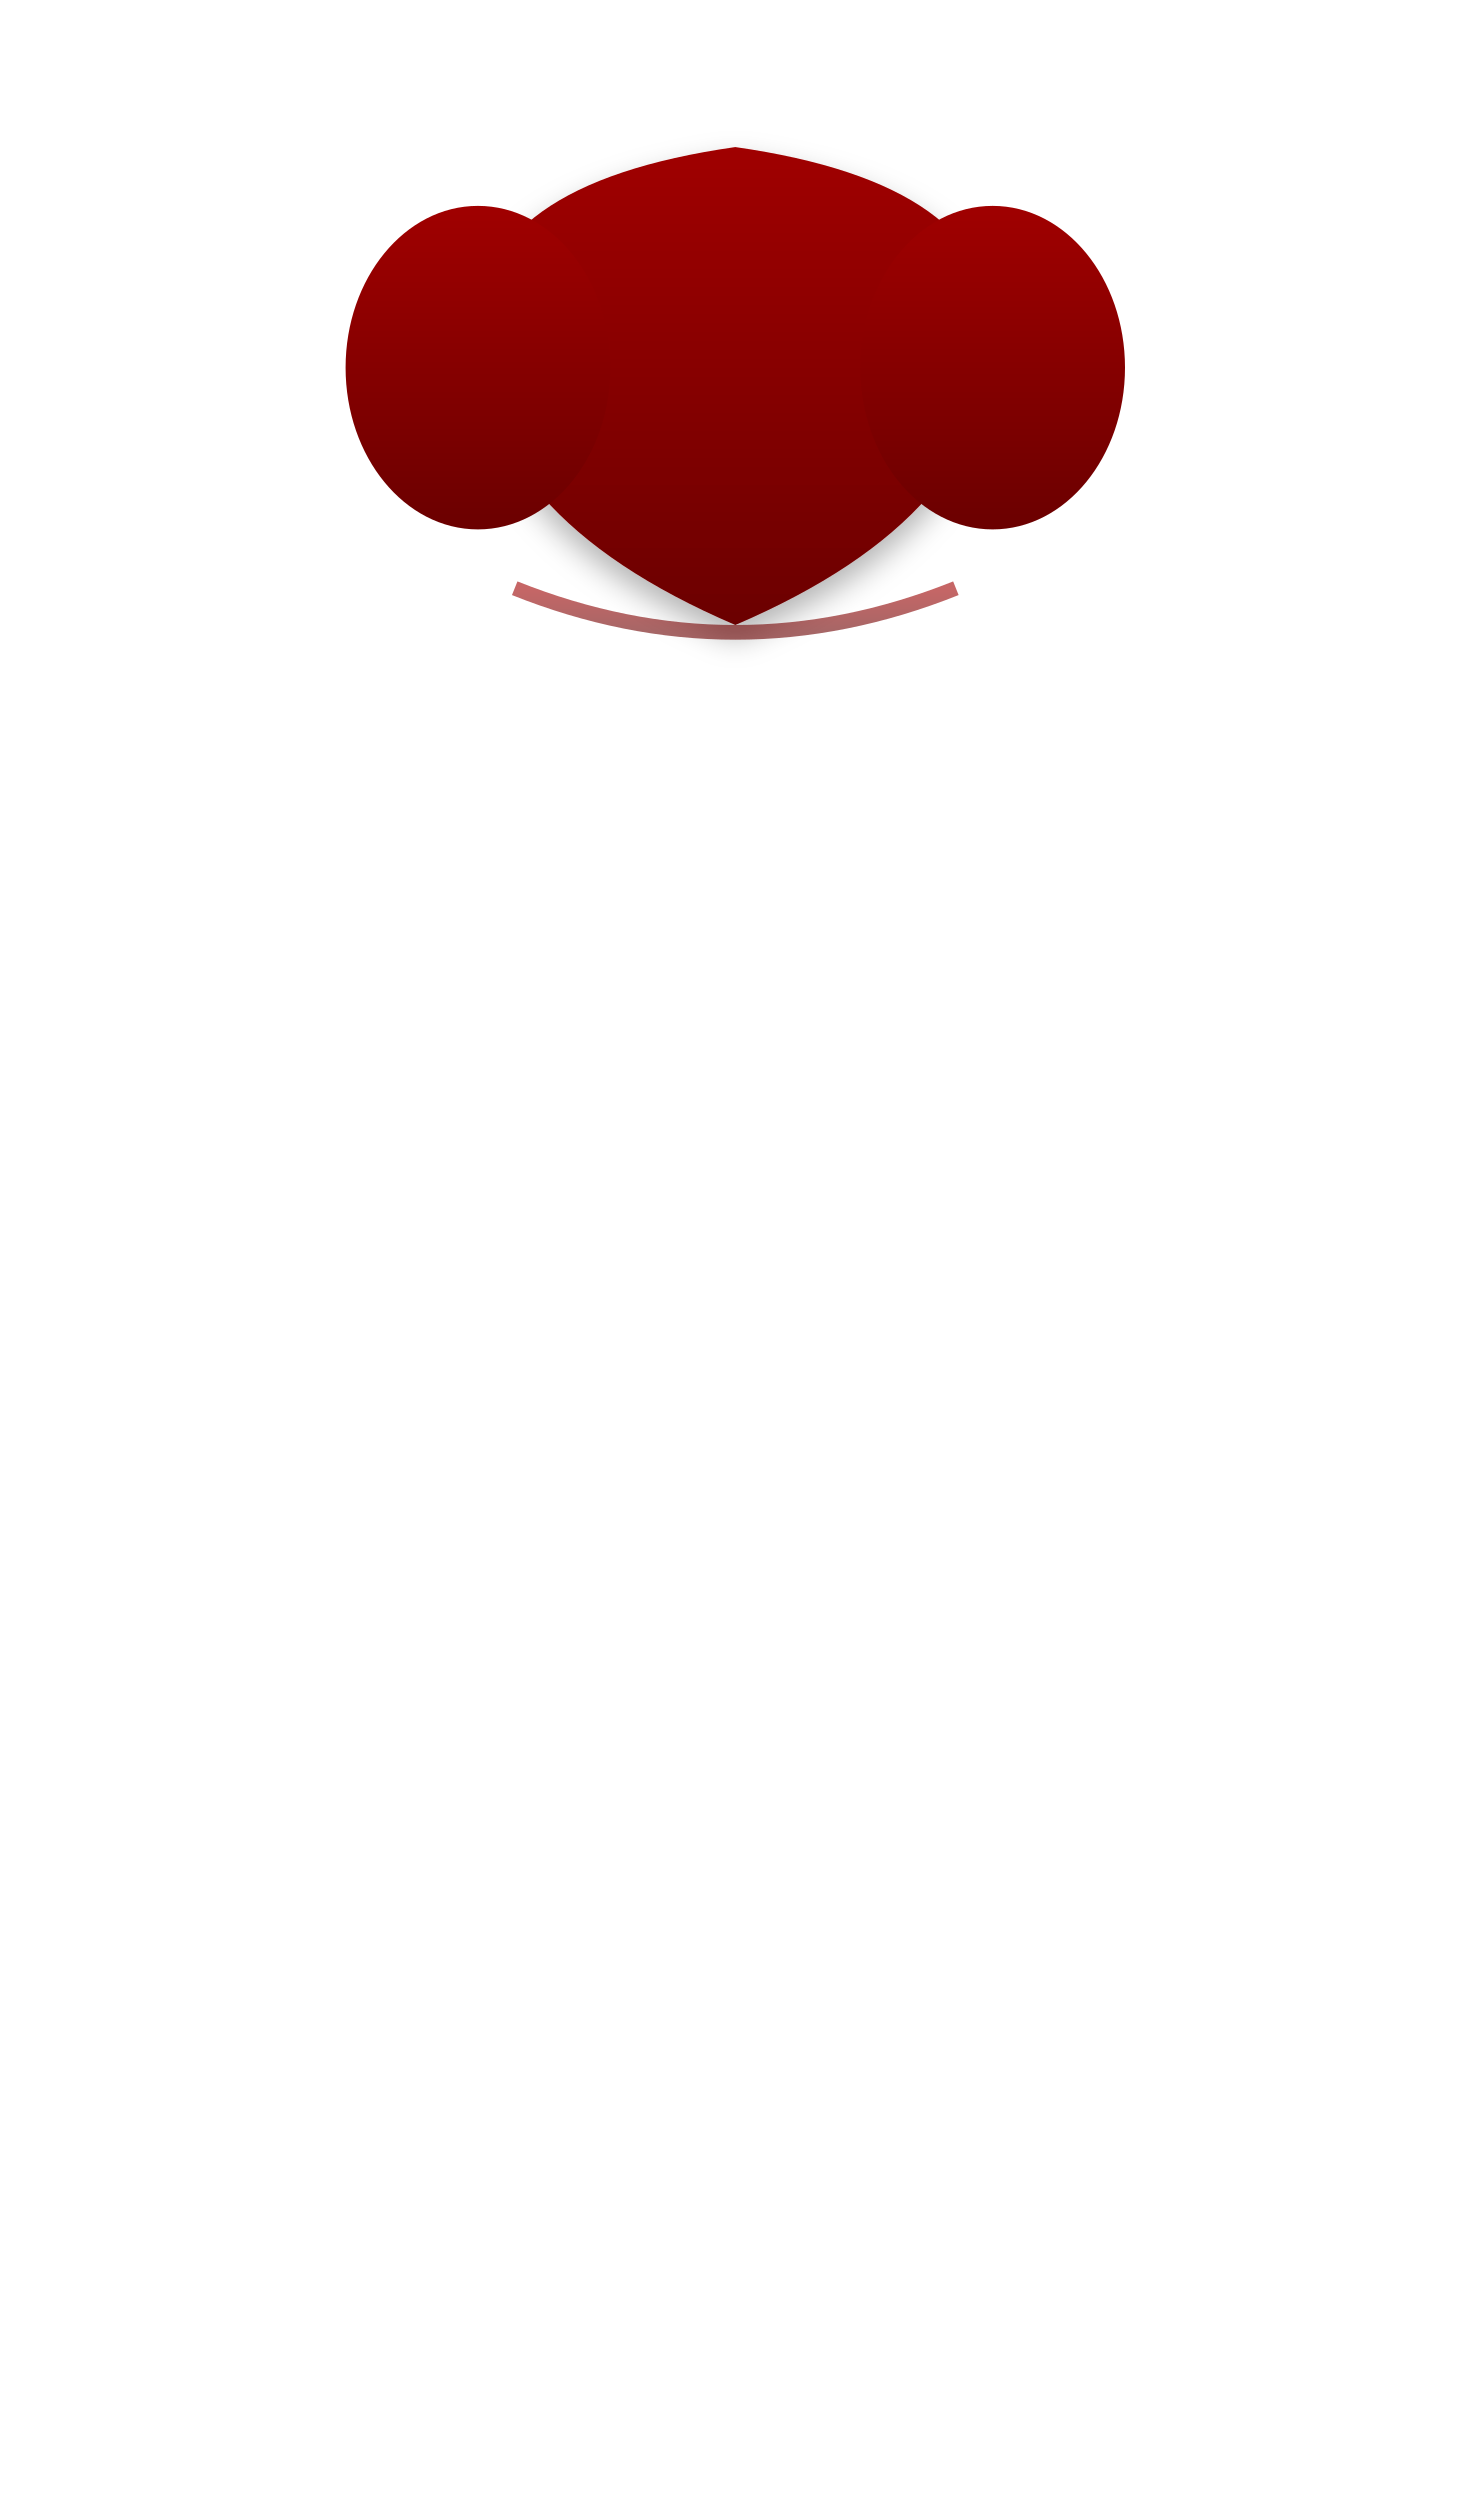
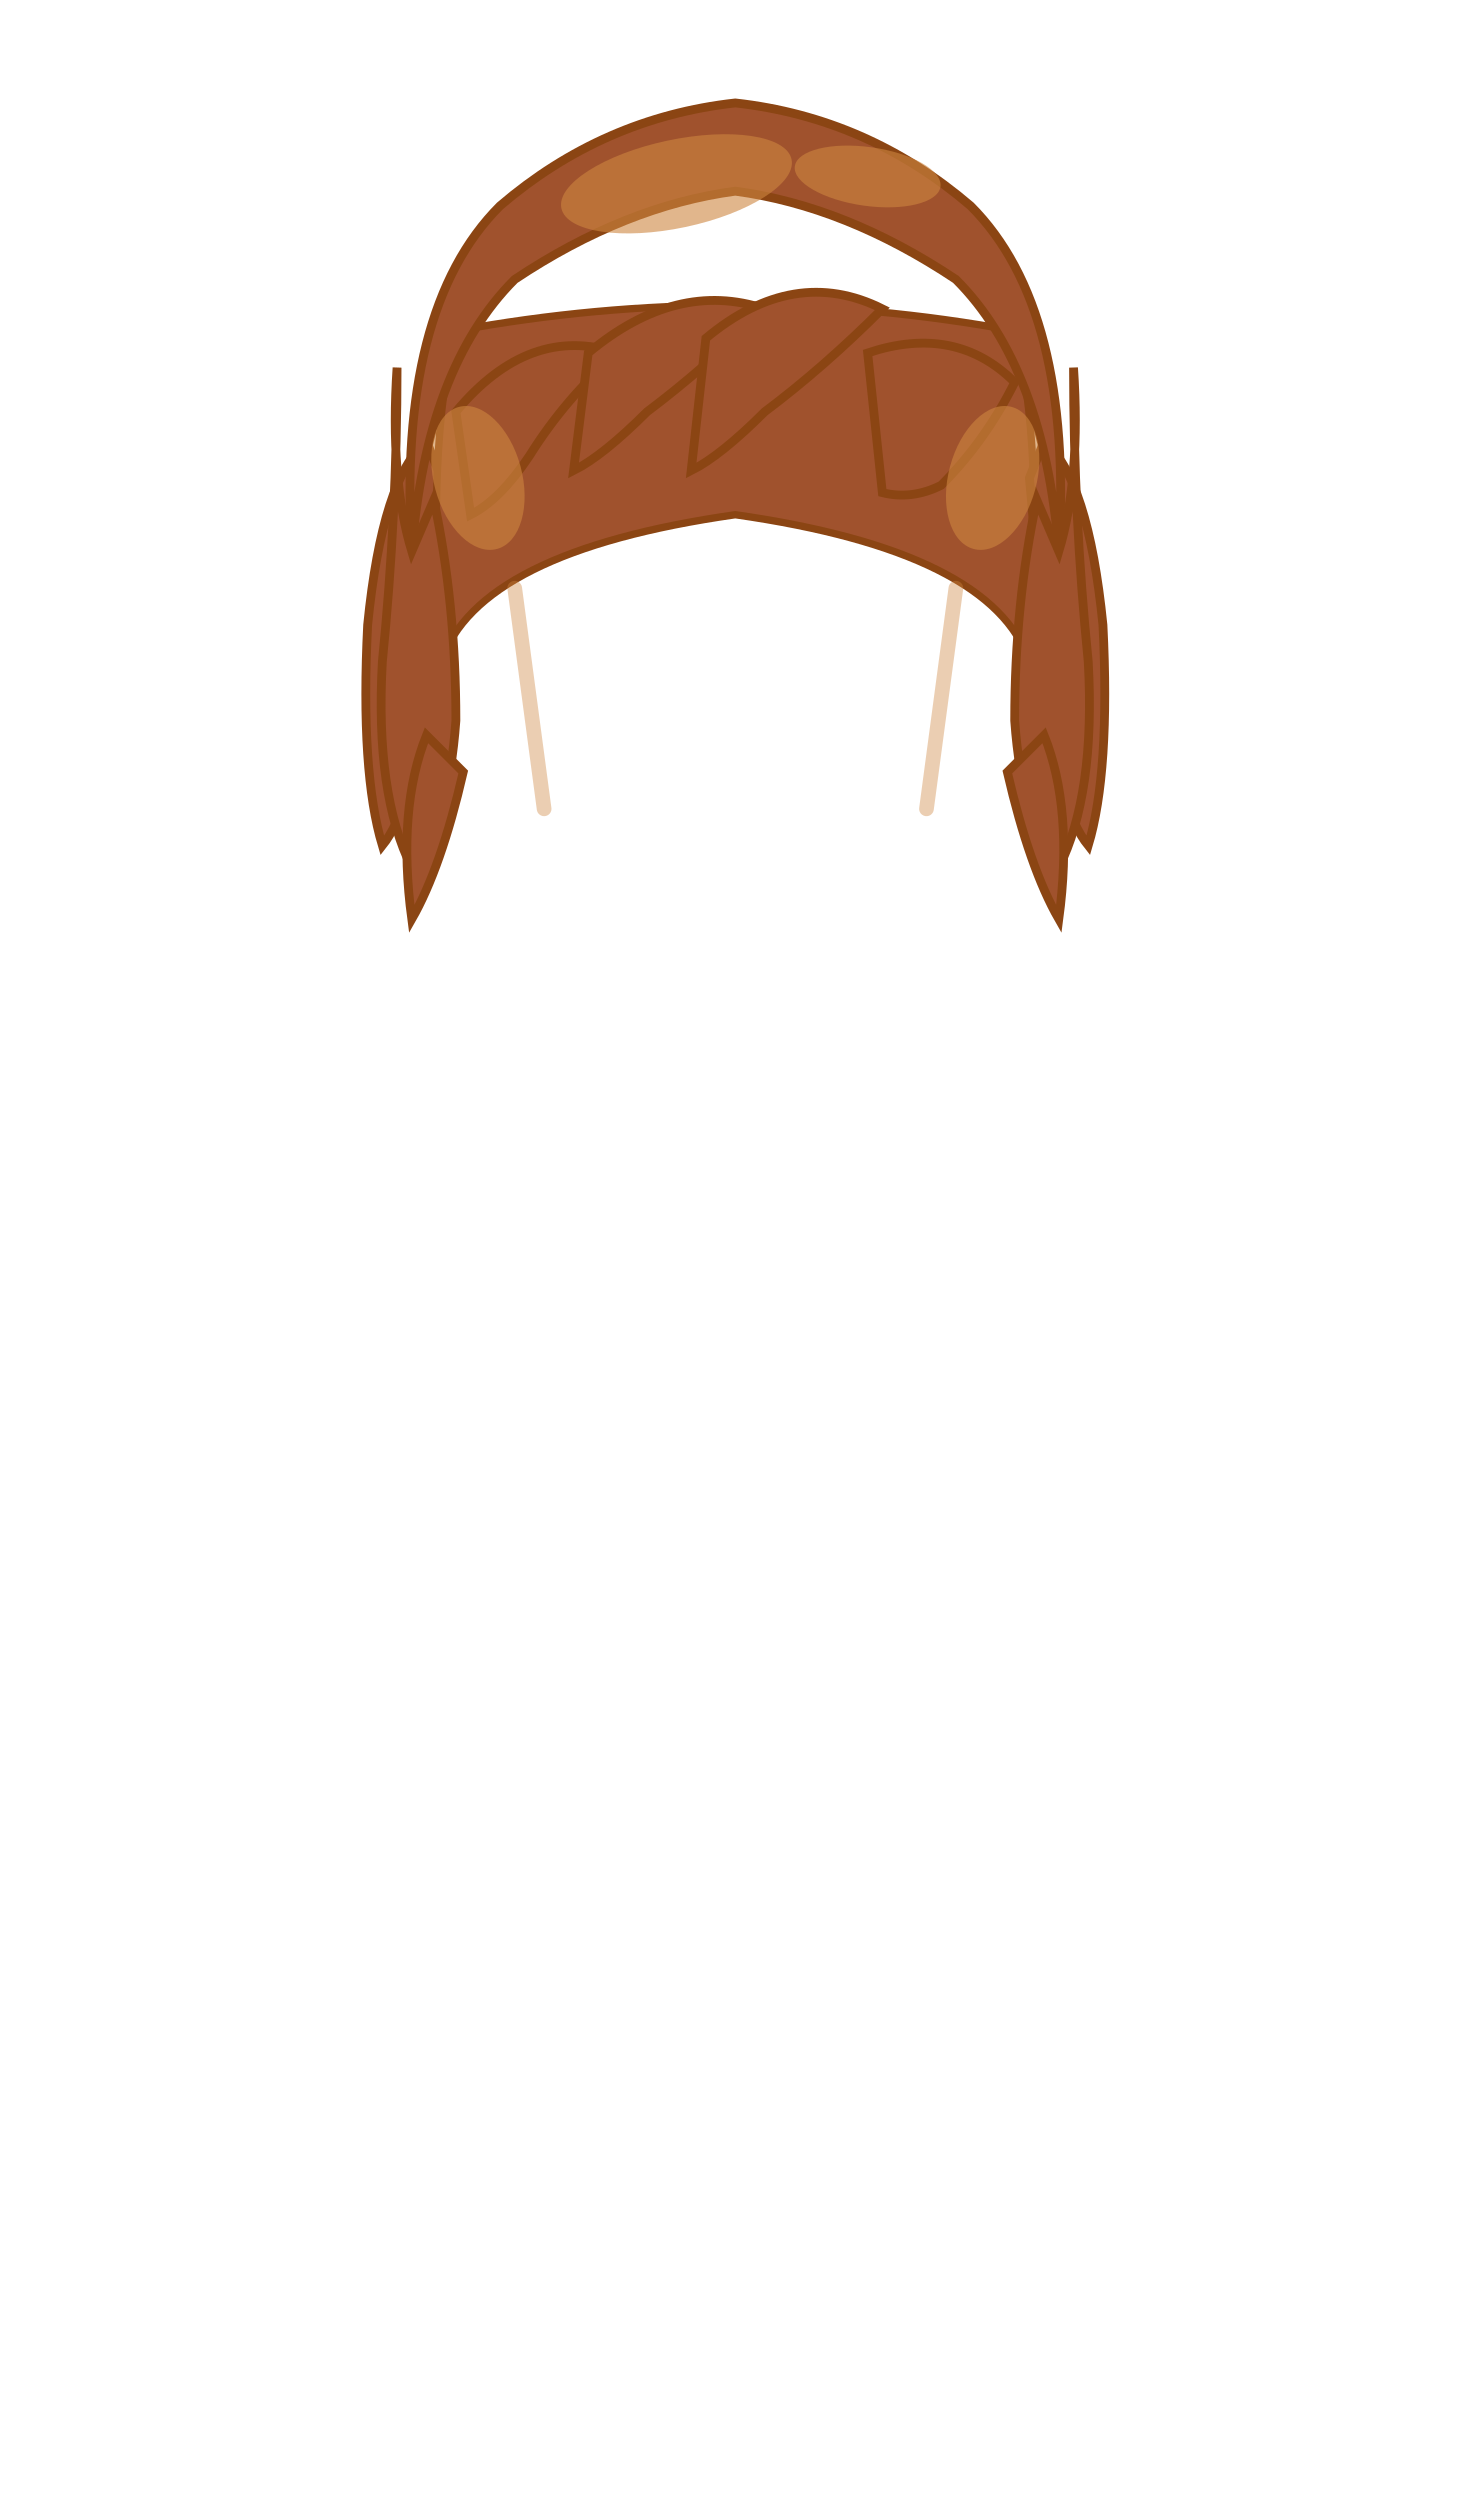
<svg xmlns="http://www.w3.org/2000/svg" viewBox="0 0 200 340">
  <defs>
-     <linearGradient id="sb-grad" x1="0" y1="0" x2="0" y2="1">
-       <stop offset="0%" stop-color="#A00000" />
-       <stop offset="100%" stop-color="#6B0000" />
+     <linearGradient id="hsb-main" x1="0" y1="0" x2="1" y2="0">
+       <stop offset="0%" stop-color="#8B4513" />
+       <stop offset="20%" stop-color="#A0522D" />
+       <stop offset="50%" stop-color="#CD853F" />
+       <stop offset="80%" stop-color="#A0522D" />
+       <stop offset="100%" stop-color="#8B4513" />
    </linearGradient>
-     <filter id="sb-shadow">
-       <feDropShadow dx="0" dy="2" stdDeviation="2" flood-opacity="0.3" />
-     </filter>
+     <linearGradient id="hsb-highlight" x1="0" y1="0" x2="0" y2="1">
+       <stop offset="0%" stop-color="#CD853F" />
+       <stop offset="100%" stop-color="#A0522D" />
+     </linearGradient>
  </defs>
+   <style>
+     .hsb-hair{fill:#A0522D;stroke:#8B4513;stroke-width:1.2}
+     .hsb-hi{fill:#CD853F;opacity:0.6}
+     .hsb-shade{fill:#8B4513;opacity:0.3}
+   </style>
  <g id="back-layer">
-     <path d="M65,45 Q65,25 100,20 Q135,25 135,45 Q135,70 100,85 Q65,70 65,45" fill="url(#sb-grad)" filter="url(#sb-shadow)" />
+     <path d="M58 60 Q52 65 50 85 Q49 105 52 115 Q56 110 58 95 Q59 75 60 65 Z" class="hsb-hair" />
+     <path d="M62 45 Q100 38 138 45 Q142 60 140 90 Q135 75 100 70 Q65 75 60 90 Q58 60 62 45 Z" fill="#A0522D" stroke="#8B4513" stroke-width="1" />
+     <path d="M142 60 Q148 65 150 85 Q151 105 148 115 Q144 110 142 95 Q141 75 140 65 Z" class="hsb-hair" />
+     <path d="M70 80 Q72 95 74 110" stroke="#CD853F" stroke-width="2" fill="none" opacity="0.4" stroke-linecap="round" />
+     <path d="M130 80 Q128 95 126 110" stroke="#CD853F" stroke-width="2" fill="none" opacity="0.4" stroke-linecap="round" />
  </g>
  <g id="clothing">
-     <ellipse cx="65" cy="50" rx="18" ry="22" fill="url(#sb-grad)" />
-     <ellipse cx="135" cy="50" rx="18" ry="22" fill="url(#sb-grad)" />
-     <path d="M70,80 Q100,92 130,80" stroke="url(#sb-grad)" stroke-width="2" fill="none" opacity="0.6" />
+     <path d="M56 75 Q54 42 68 28 Q82 16 100 14 Q118 16 132 28              Q146 42 144 75 Q142 50 130 38 Q115 28 100 26              Q85 28 70 38 Q58 50 56 75 Z" class="hsb-hair" />
+     <path d="M56 75 Q53 65 54 50 Q54 70 52 90 Q51 108 56 118              Q61 112 62 98 Q62 82 59 68 Z" class="hsb-hair" />
+     <path d="M144 75 Q147 65 146 50 Q146 70 148 90 Q149 108 144 118              Q139 112 138 98 Q138 82 141 68 Z" class="hsb-hair" />
+     <path d="M62 56 Q72 44 84 48 Q77 54 72 62 Q68 68 64 70 Z" class="hsb-hair" />
+     <path d="M80 48 Q92 38 104 42 Q96 50 88 56 Q82 62 78 64 Z" class="hsb-hair" />
+     <path d="M96 46 Q108 36 120 42 Q112 50 104 56 Q98 62 94 64 Z" class="hsb-hair" />
+     <path d="M118 48 Q130 44 138 52 Q134 60 128 66 Q124 68 120 67 Z" class="hsb-hair" />
+     <path d="M58 100 Q54 110 56 125 Q60 118 63 105 Z" class="hsb-hair" />
+     <path d="M142 100 Q146 110 144 125 Q140 118 137 105 Z" class="hsb-hair" />
+     <ellipse cx="92" cy="25" rx="16" ry="6" class="hsb-hi" transform="rotate(-12 92 25)" />
+     <ellipse cx="118" cy="24" rx="10" ry="4" class="hsb-hi" transform="rotate(8 118 24)" />
+     <ellipse cx="65" cy="65" rx="6" ry="10" class="hsb-hi" transform="rotate(-15 65 65)" />
+     <ellipse cx="135" cy="65" rx="6" ry="10" class="hsb-hi" transform="rotate(15 135 65)" />
  </g>
</svg>
